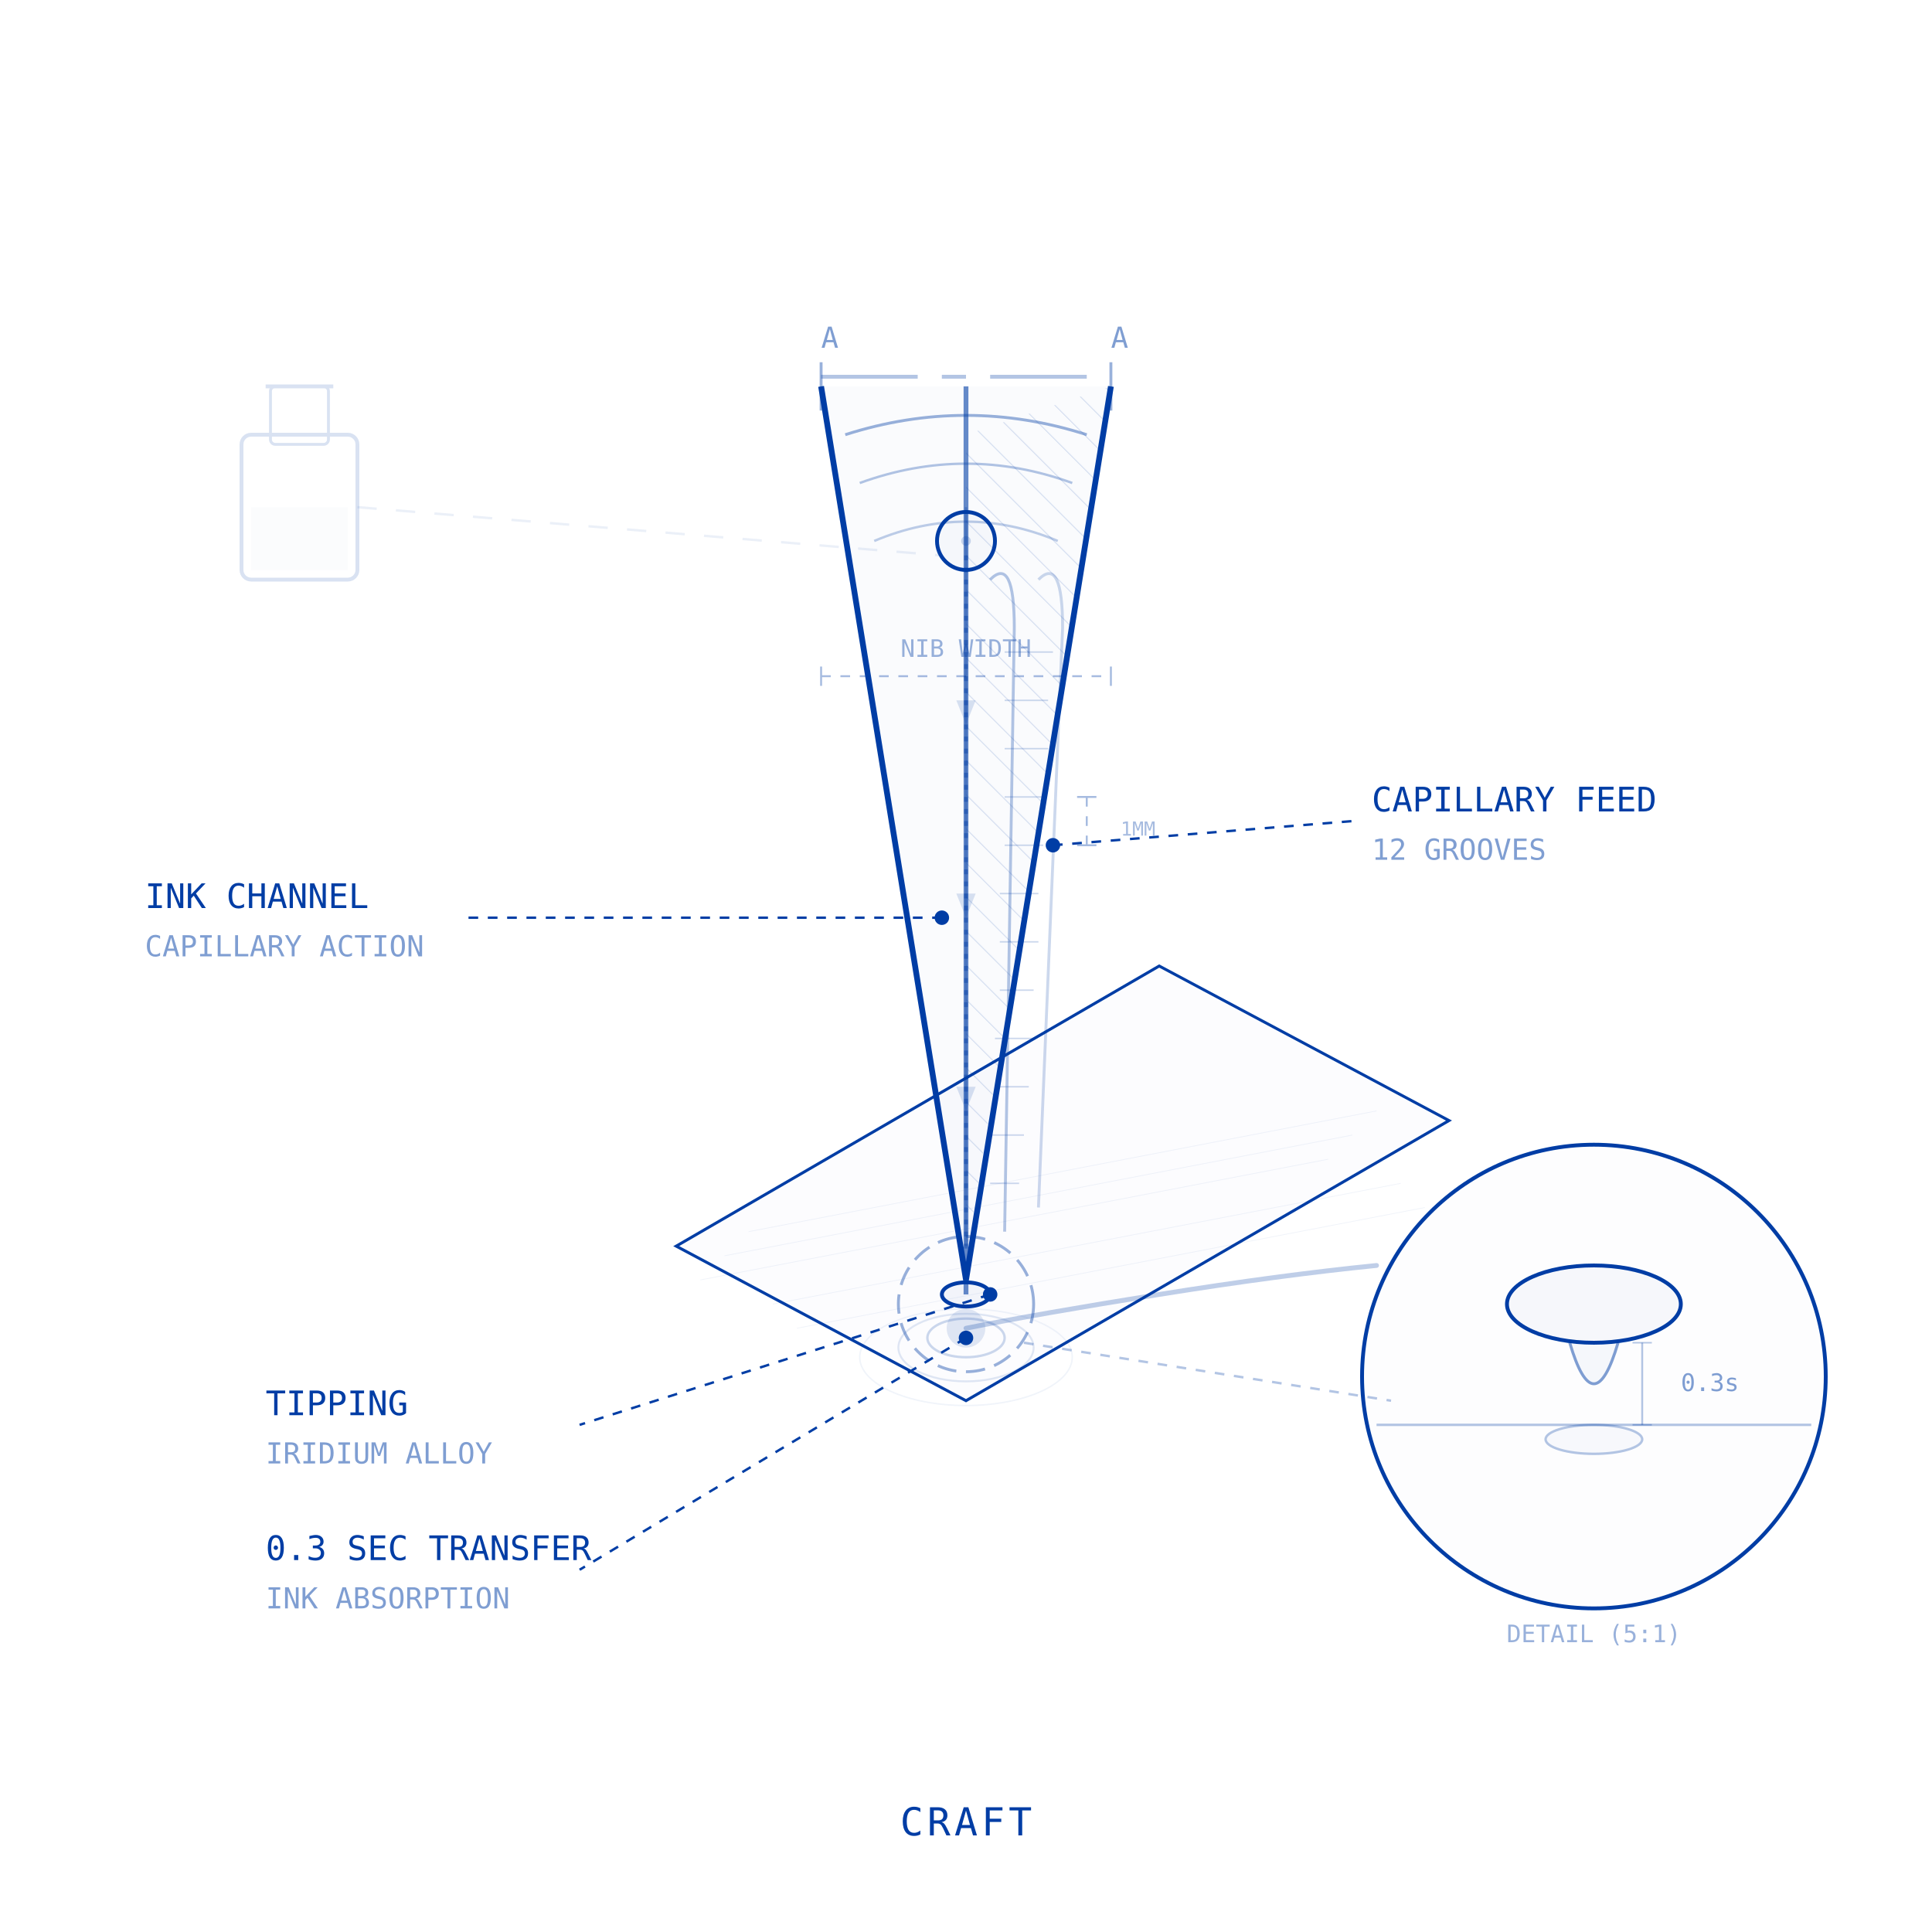
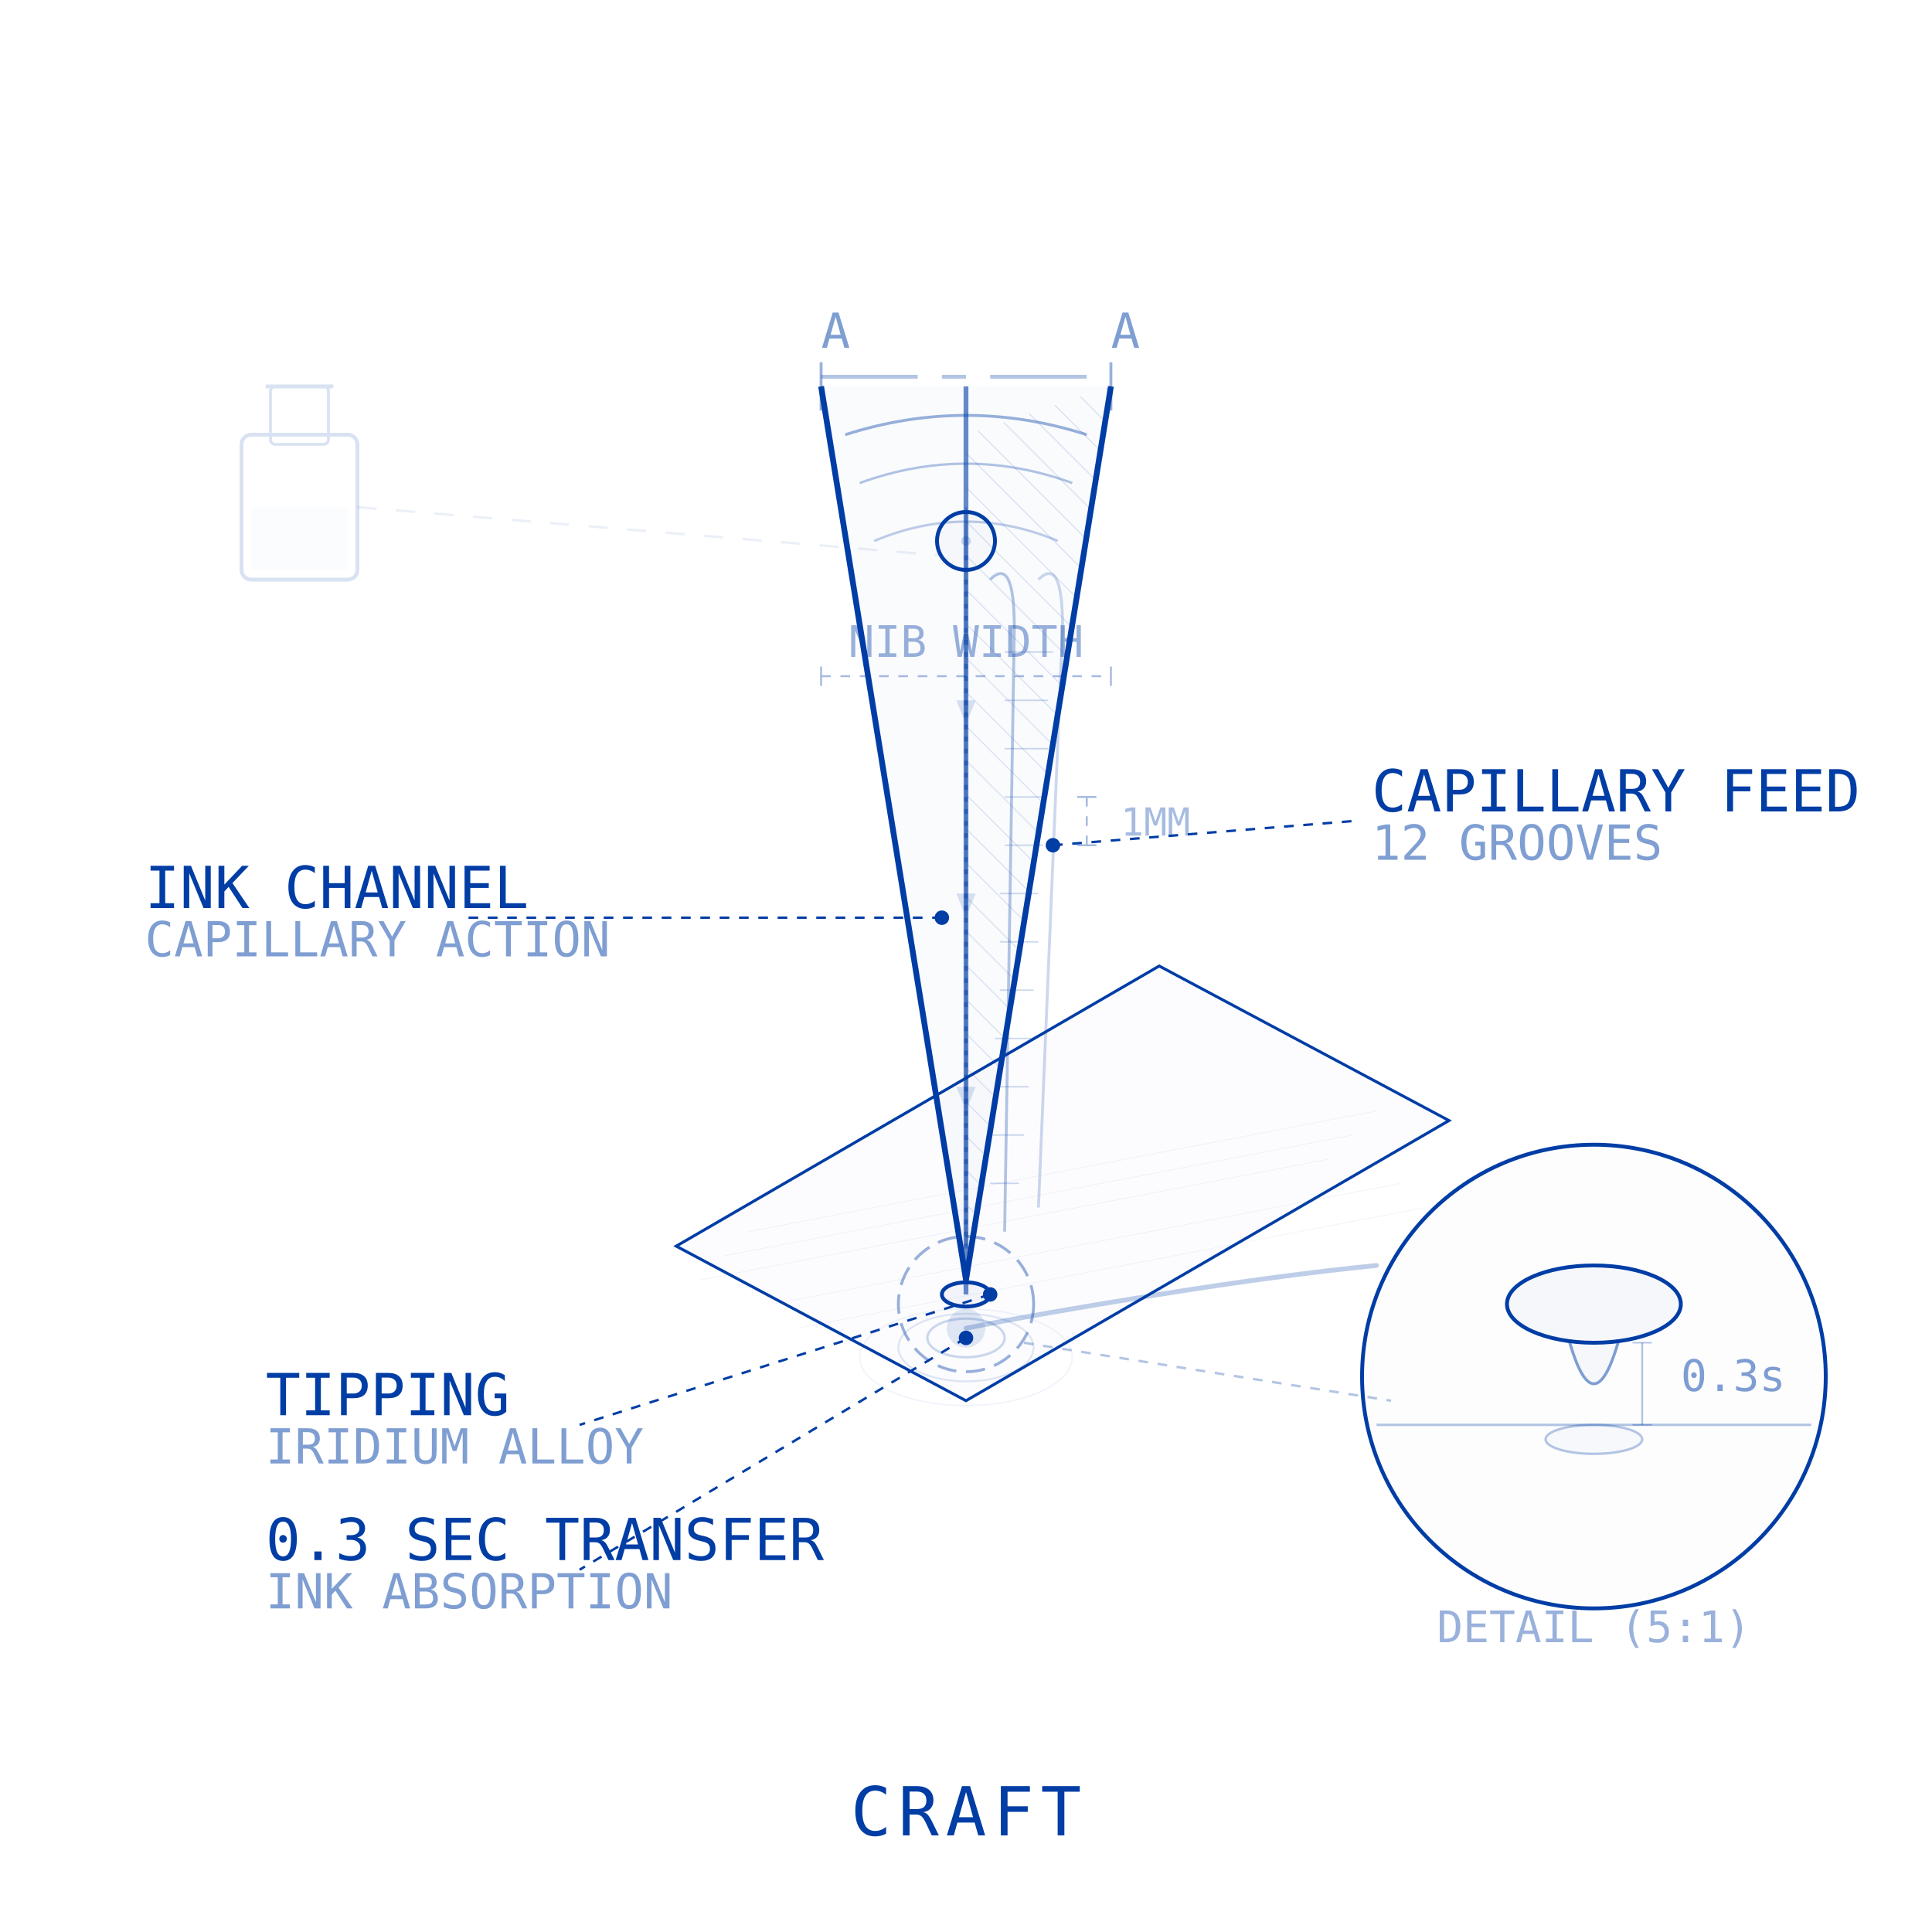
<svg xmlns="http://www.w3.org/2000/svg" viewBox="0 0 400 400" fill="none">
  <defs>
    <pattern id="craft-section-hatch" width="5" height="5" patternUnits="userSpaceOnUse" patternTransform="rotate(-45)">
      <line x1="0" y1="0" x2="0" y2="5" stroke="#003DA5" stroke-width="0.4" opacity="0.15" />
    </pattern>
    <clipPath id="craft-inset-clip">
      <circle cx="330" cy="285" r="48" />
    </clipPath>
  </defs>
  <g>
    <path d="M170,80 L200,265 L230,80" stroke="#003DA5" stroke-width="1.2" fill="rgba(0,61,165,0.02)" />
    <path d="M175,90 Q200,82 225,90" stroke="#003DA5" stroke-width="0.6" fill="none" opacity="0.4" />
    <path d="M178,100 Q200,92 222,100" stroke="#003DA5" stroke-width="0.5" fill="none" opacity="0.3" />
    <path d="M181,112 Q200,104 219,112" stroke="#003DA5" stroke-width="0.5" fill="none" opacity="0.25" />
    <path d="M200,90 L200,260 L230,80 Z" fill="url(#craft-section-hatch)" stroke="none" />
    <line x1="200" y1="80" x2="200" y2="268" stroke="#003DA5" stroke-width="1" opacity="0.6" />
    <line x1="200" y1="105" x2="200" y2="258" stroke="#003DA5" stroke-width="0.5" opacity="0.3" />
    <circle cx="200" cy="112" r="6" stroke="#003DA5" stroke-width="0.8" fill="rgba(0,61,165,0.02)" />
    <circle cx="200" cy="112" r="1" fill="#003DA5" opacity="0.2" />
    <ellipse cx="200" cy="268" rx="5" ry="2.5" stroke="#003DA5" stroke-width="0.8" fill="rgba(0,61,165,0.04)" />
  </g>
  <g>
    <line x1="200" y1="115" x2="200" y2="260" stroke="#003DA5" stroke-width="0.8" opacity="0.4" stroke-dasharray="1 1.5" />
    <path d="M205,120 Q210,115 210,130 L208,255" stroke="#003DA5" stroke-width="0.6" fill="none" opacity="0.3" />
    <path d="M215,120 Q220,115 220,130 L215,250" stroke="#003DA5" stroke-width="0.6" fill="none" opacity="0.2" />
    <g stroke="#003DA5" stroke-width="0.3" opacity="0.2">
      <line x1="208" y1="135" x2="218" y2="135" />
      <line x1="208" y1="145" x2="217" y2="145" />
      <line x1="208" y1="155" x2="217" y2="155" />
      <line x1="208" y1="165" x2="216" y2="165" />
      <line x1="208" y1="175" x2="216" y2="175" />
      <line x1="207" y1="185" x2="215" y2="185" />
      <line x1="207" y1="195" x2="215" y2="195" />
      <line x1="207" y1="205" x2="214" y2="205" />
      <line x1="206" y1="215" x2="214" y2="215" />
      <line x1="206" y1="225" x2="213" y2="225" />
      <line x1="205" y1="235" x2="212" y2="235" />
      <line x1="205" y1="245" x2="211" y2="245" />
    </g>
    <g fill="#003DA5" opacity="0.15">
      <polygon points="200,150 198,145 202,145" />
      <polygon points="200,190 198,185 202,185" />
      <polygon points="200,230 198,225 202,225" />
    </g>
  </g>
  <g>
    <polygon points="200,290 300,232 240,200 140,258" stroke="#003DA5" stroke-width="0.6" fill="rgba(0,61,165,0.015)" />
    <g stroke="#003DA5" stroke-width="0.15" opacity="0.06">
      <line x1="155" y1="255" x2="285" y2="230" />
      <line x1="150" y1="260" x2="280" y2="235" />
      <line x1="145" y1="265" x2="275" y2="240" />
      <line x1="160" y1="270" x2="290" y2="245" />
      <line x1="165" y1="275" x2="295" y2="250" />
    </g>
    <circle cx="200" cy="275" r="4" fill="#003DA5" opacity="0.12" />
    <ellipse cx="200" cy="277" rx="8" ry="4" stroke="#003DA5" stroke-width="0.5" fill="none" opacity="0.2" />
    <ellipse cx="200" cy="279" rx="14" ry="7" stroke="#003DA5" stroke-width="0.4" fill="none" opacity="0.12" />
    <ellipse cx="200" cy="281" rx="22" ry="10" stroke="#003DA5" stroke-width="0.3" fill="none" opacity="0.06" />
    <path d="M200,275 Q215,272 240,268 Q265,264 285,262" stroke="#003DA5" stroke-width="1" fill="none" opacity="0.25" stroke-linecap="round" />
  </g>
  <g>
    <circle cx="200" cy="270" r="14" stroke="#003DA5" stroke-width="0.6" stroke-dasharray="4 2" fill="none" opacity="0.4" />
    <line x1="212" y1="278" x2="288" y2="290" stroke="#003DA5" stroke-width="0.5" stroke-dasharray="2 2" opacity="0.3" />
    <circle cx="330" cy="285" r="48" stroke="#003DA5" stroke-width="0.8" fill="rgba(0,61,165,0.01)" />
    <g clip-path="url(#craft-inset-clip)">
      <ellipse cx="330" cy="270" rx="18" ry="8" stroke="#003DA5" stroke-width="0.8" fill="rgba(0,61,165,0.03)" />
      <line x1="285" y1="295" x2="375" y2="295" stroke="#003DA5" stroke-width="0.5" opacity="0.3" />
      <path d="M325,278 Q330,295 335,278" stroke="#003DA5" stroke-width="0.6" fill="rgba(0,61,165,0.06)" opacity="0.5" />
      <ellipse cx="330" cy="298" rx="10" ry="3" stroke="#003DA5" stroke-width="0.5" fill="rgba(0,61,165,0.08)" opacity="0.3" />
      <line x1="340" y1="278" x2="340" y2="295" stroke="#003DA5" stroke-width="0.4" opacity="0.3" />
      <line x1="338" y1="278" x2="342" y2="278" stroke="#003DA5" stroke-width="0.3" opacity="0.3" />
      <line x1="338" y1="295" x2="342" y2="295" stroke="#003DA5" stroke-width="0.3" opacity="0.3" />
-       <text x="348" y="288" font-family="'Doto', monospace" font-size="5" fill="#003DA5" opacity="0.5">
+       <text x="348" y="288" font-family="'Doto', monospace" font-size="9" fill="#003DA5" opacity="0.5">
        0.3s
      </text>
    </g>
-     <text x="330" y="340" font-family="'Doto', monospace" font-size="5" fill="#003DA5" text-anchor="middle" opacity="0.4">
+     <text x="330" y="340" font-family="'Doto', monospace" font-size="9" fill="#003DA5" text-anchor="middle" opacity="0.4">
      DETAIL (5:1)
    </text>
  </g>
  <g opacity="0.15">
    <rect x="50" y="90" width="24" height="30" rx="2" stroke="#003DA5" stroke-width="0.8" fill="none" />
    <rect x="56" y="80" width="12" height="12" rx="1" stroke="#003DA5" stroke-width="0.6" fill="none" />
    <rect x="52" y="105" width="20" height="13" fill="rgba(0,61,165,0.1)" stroke="none" />
    <line x1="55" y1="80" x2="69" y2="80" stroke="#003DA5" stroke-width="0.8" />
  </g>
  <line x1="74" y1="105" x2="195" y2="115" stroke="#003DA5" stroke-width="0.5" stroke-dasharray="4 4" opacity="0.08" />
  <g>
    <line x1="218" y1="175" x2="280" y2="170" stroke="#003DA5" stroke-width="0.5" stroke-dasharray="2 2" />
    <circle cx="218" cy="175" r="1.5" fill="#003DA5" />
-     <text x="284" y="168" font-family="'Doto', monospace" font-size="7" fill="#003DA5">
+     <text x="284" y="168" font-family="'Doto', monospace" font-size="12" fill="#003DA5">
      CAPILLARY FEED
    </text>
-     <text x="284" y="178" font-family="'Doto', monospace" font-size="6" fill="#003DA5" opacity="0.5">
+     <text x="284" y="178" font-family="'Doto', monospace" font-size="10" fill="#003DA5" opacity="0.5">
      12 GROOVES
    </text>
    <line x1="195" y1="190" x2="95" y2="190" stroke="#003DA5" stroke-width="0.5" stroke-dasharray="2 2" />
    <circle cx="195" cy="190" r="1.5" fill="#003DA5" />
-     <text x="30" y="188" font-family="'Doto', monospace" font-size="7" fill="#003DA5">
+     <text x="30" y="188" font-family="'Doto', monospace" font-size="12" fill="#003DA5">
      INK CHANNEL
    </text>
-     <text x="30" y="198" font-family="'Doto', monospace" font-size="6" fill="#003DA5" opacity="0.5">
+     <text x="30" y="198" font-family="'Doto', monospace" font-size="10" fill="#003DA5" opacity="0.5">
      CAPILLARY ACTION
    </text>
    <line x1="205" y1="268" x2="120" y2="295" stroke="#003DA5" stroke-width="0.5" stroke-dasharray="2 2" />
    <circle cx="205" cy="268" r="1.5" fill="#003DA5" />
-     <text x="55" y="293" font-family="'Doto', monospace" font-size="7" fill="#003DA5">
+     <text x="55" y="293" font-family="'Doto', monospace" font-size="12" fill="#003DA5">
      TIPPING
    </text>
-     <text x="55" y="303" font-family="'Doto', monospace" font-size="6" fill="#003DA5" opacity="0.5">
+     <text x="55" y="303" font-family="'Doto', monospace" font-size="10" fill="#003DA5" opacity="0.5">
      IRIDIUM ALLOY
    </text>
    <line x1="200" y1="277" x2="120" y2="325" stroke="#003DA5" stroke-width="0.5" stroke-dasharray="2 2" />
    <circle cx="200" cy="277" r="1.5" fill="#003DA5" />
-     <text x="55" y="323" font-family="'Doto', monospace" font-size="7" fill="#003DA5">
+     <text x="55" y="323" font-family="'Doto', monospace" font-size="12" fill="#003DA5">
      0.3 SEC TRANSFER
    </text>
-     <text x="55" y="333" font-family="'Doto', monospace" font-size="6" fill="#003DA5" opacity="0.5">
+     <text x="55" y="333" font-family="'Doto', monospace" font-size="10" fill="#003DA5" opacity="0.5">
      INK ABSORPTION
    </text>
-     <text x="170" y="72" font-family="'Doto', monospace" font-size="6" fill="#003DA5" opacity="0.5">
+     <text x="170" y="72" font-family="'Doto', monospace" font-size="10" fill="#003DA5" opacity="0.5">
      A
    </text>
    <line x1="170" y1="75" x2="170" y2="85" stroke="#003DA5" stroke-width="0.6" opacity="0.4" />
-     <text x="230" y="72" font-family="'Doto', monospace" font-size="6" fill="#003DA5" opacity="0.5">
+     <text x="230" y="72" font-family="'Doto', monospace" font-size="10" fill="#003DA5" opacity="0.5">
      A
    </text>
    <line x1="230" y1="75" x2="230" y2="85" stroke="#003DA5" stroke-width="0.6" opacity="0.4" />
    <line x1="170" y1="78" x2="230" y2="78" stroke="#003DA5" stroke-width="0.8" stroke-dasharray="20 5 5 5" opacity="0.3" />
  </g>
  <g>
    <g stroke="#003DA5" stroke-width="0.4" opacity="0.35">
      <line x1="170" y1="140" x2="230" y2="140" stroke-dasharray="2 2" />
      <line x1="170" y1="138" x2="170" y2="142" />
      <line x1="230" y1="138" x2="230" y2="142" />
    </g>
-     <text x="200" y="136" font-family="'Doto', monospace" font-size="5" fill="#003DA5" opacity="0.4" text-anchor="middle">
+     <text x="200" y="136" font-family="'Doto', monospace" font-size="9" fill="#003DA5" opacity="0.4" text-anchor="middle">
      NIB WIDTH
    </text>
    <g stroke="#003DA5" stroke-width="0.4" opacity="0.35">
      <line x1="225" y1="165" x2="225" y2="175" stroke-dasharray="2 2" />
      <line x1="223" y1="165" x2="227" y2="165" />
      <line x1="223" y1="175" x2="227" y2="175" />
    </g>
-     <text x="232" y="173" font-family="'Doto', monospace" font-size="4" fill="#003DA5" opacity="0.35">
+     <text x="232" y="173" font-family="'Doto', monospace" font-size="8" fill="#003DA5" opacity="0.35">
      1MM
    </text>
  </g>
-   <text x="200" y="380" font-family="'Doto', monospace" font-size="8" fill="#003DA5" text-anchor="middle" letter-spacing="0.1em">
+   <text x="200" y="380" font-family="'Doto', monospace" font-size="14" fill="#003DA5" text-anchor="middle" letter-spacing="0.1em">
    CRAFT
  </text>
</svg>
